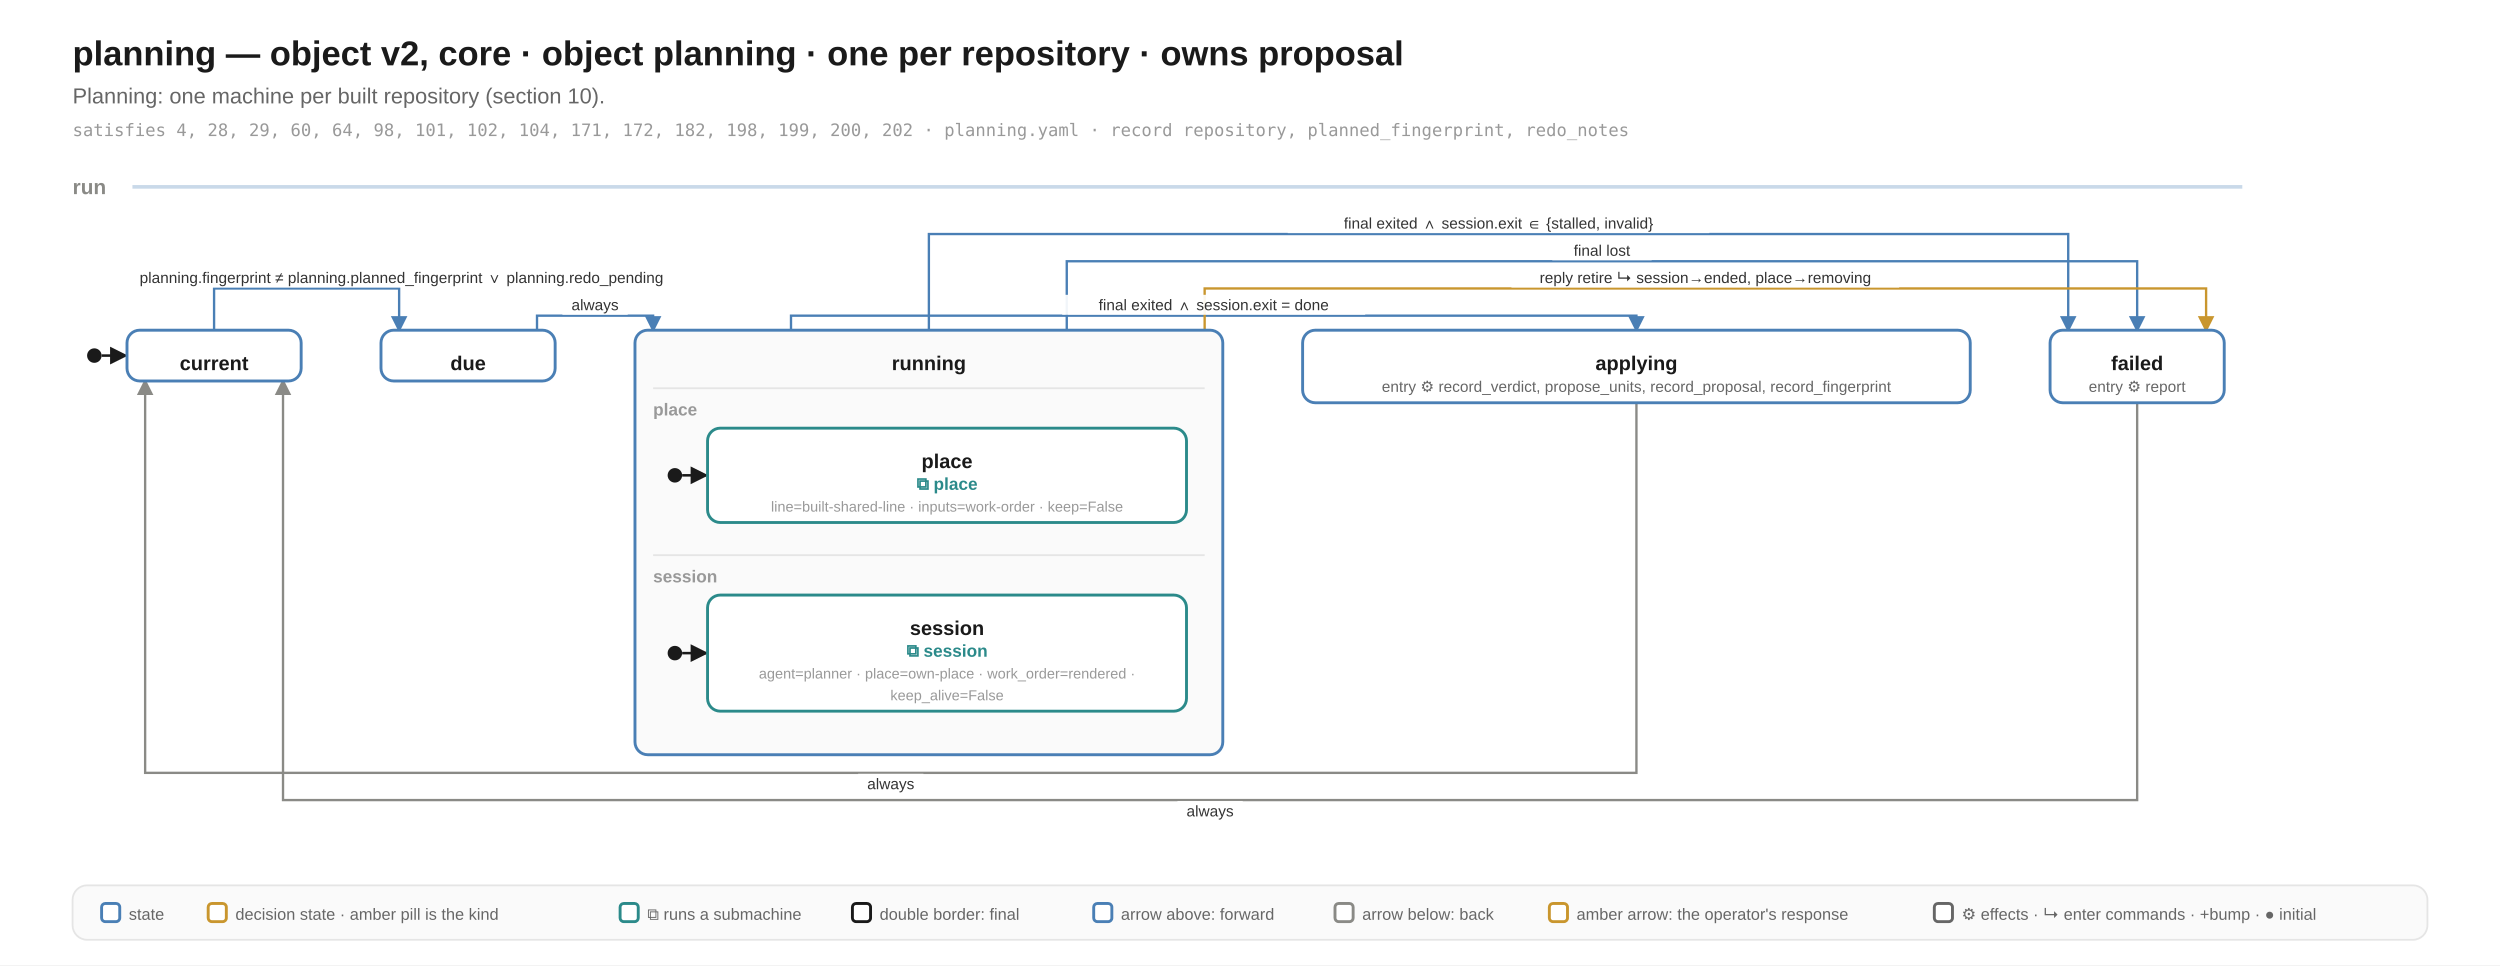
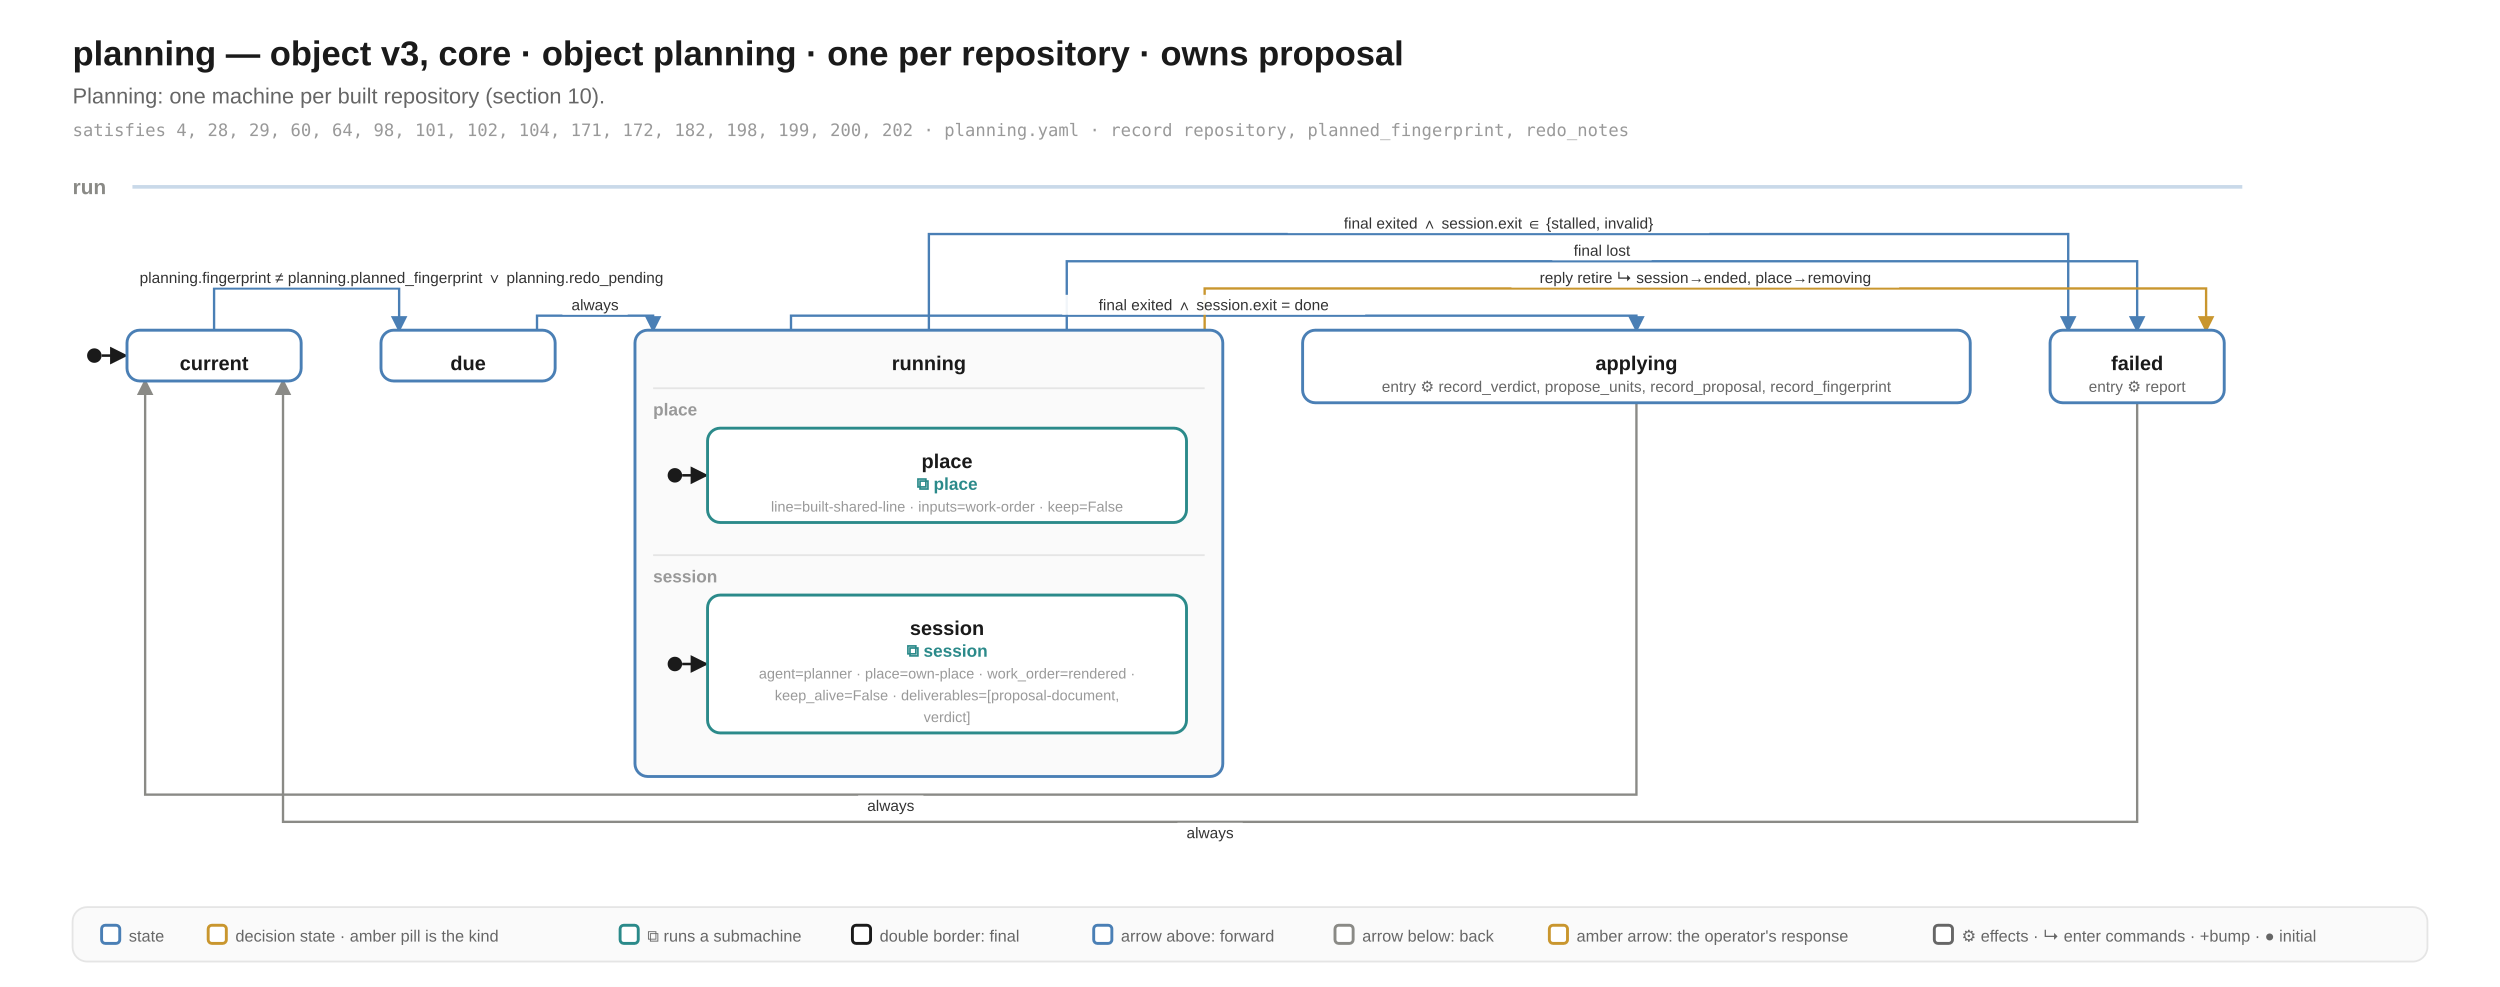
- <svg xmlns="http://www.w3.org/2000/svg" width="1378" height="532" viewBox="0 0 1378 532" font-family="-apple-system, 'Helvetica Neue', Arial, sans-serif">
+ <svg xmlns="http://www.w3.org/2000/svg" width="1378" height="544" viewBox="0 0 1378 544" font-family="-apple-system, 'Helvetica Neue', Arial, sans-serif">
  <defs>
    <marker id="mB" viewBox="0 0 10 10" refX="8.5" refY="5" markerWidth="7" markerHeight="7" orient="auto-start-reverse">
      <path d="M0 0L10 5L0 10z" fill="#4a7fb5" />
    </marker>
    <marker id="mT" viewBox="0 0 10 10" refX="8.5" refY="5" markerWidth="7" markerHeight="7" orient="auto-start-reverse">
      <path d="M0 0L10 5L0 10z" fill="#2b8a8a" />
    </marker>
    <marker id="mG" viewBox="0 0 10 10" refX="8.5" refY="5" markerWidth="7" markerHeight="7" orient="auto-start-reverse">
      <path d="M0 0L10 5L0 10z" fill="#8a8a86" />
    </marker>
    <marker id="mA" viewBox="0 0 10 10" refX="8.5" refY="5" markerWidth="7" markerHeight="7" orient="auto-start-reverse">
      <path d="M0 0L10 5L0 10z" fill="#c9962e" />
    </marker>
    <marker id="mI" viewBox="0 0 10 10" refX="8.5" refY="5" markerWidth="7" markerHeight="7" orient="auto-start-reverse">
      <path d="M0 0L10 5L0 10z" fill="#1a1a1a" />
    </marker>
  </defs>
-   <rect width="1378" height="532" fill="#fff" />
-   <text x="40" y="36" font-size="19" font-weight="700" fill="#1a1a1a">planning — object v2, core · object planning · one per repository · owns proposal</text>
+   <rect width="1378" height="544" fill="#fff" />
+   <text x="40" y="36" font-size="19" font-weight="700" fill="#1a1a1a">planning — object v3, core · object planning · one per repository · owns proposal</text>
  <text x="40" y="57" font-size="12" fill="#666">Planning: one machine per built repository (section 10).</text>
  <text x="40" y="75" font-size="9.5" font-family="monospace" fill="#999">satisfies 4, 28, 29, 60, 64, 98, 101, 102, 104, 171, 172, 182, 198, 199, 200, 202 · planning.yaml · record repository, planned_fingerprint, redo_notes</text>
  <text x="40" y="107" font-size="11.5" font-weight="700" fill="#8a8a86">run</text>
  <line x1="73" y1="103" x2="1235.95" y2="103" stroke="#4a7fb5" stroke-width="2" opacity="0.3" />
  <circle cx="52.0" cy="196.0" r="4" fill="#1a1a1a" />
  <line x1="56.0" y1="196.0" x2="69.0" y2="196.0" stroke="#1a1a1a" stroke-width="1.4" marker-end="url(#mI)" />
  <path d="M118.0,182.0 V159.0 H220.0 V182.0" fill="none" stroke="#4a7fb5" stroke-width="1.3" marker-end="url(#mB)" />
  <path d="M296.0,182.0 V174.0 H360.0 V182.0" fill="none" stroke="#4a7fb5" stroke-width="1.3" marker-end="url(#mB)" />
  <path d="M436.0,182.0 V174.0 H902.0 V182.0" fill="none" stroke="#4a7fb5" stroke-width="1.3" marker-end="url(#mB)" />
  <path d="M512.0,182.0 V129.0 H1140.0 V182.0" fill="none" stroke="#4a7fb5" stroke-width="1.3" marker-end="url(#mB)" />
  <path d="M588.0,182.0 V144.0 H1178.0 V182.0" fill="none" stroke="#4a7fb5" stroke-width="1.3" marker-end="url(#mB)" />
  <path d="M664.0,182.0 V159.0 H1216.0 V182.0" fill="none" stroke="#c9962e" stroke-width="1.3" marker-end="url(#mA)" />
-   <path d="M902.0,222.0 V426.0 H80.0 V210.0" fill="none" stroke="#8a8a86" stroke-width="1.3" marker-end="url(#mG)" />
-   <path d="M1178.0,222.0 V441.0 H156.0 V210.0" fill="none" stroke="#8a8a86" stroke-width="1.3" marker-end="url(#mG)" />
+   <path d="M902.0,222.0 V438.0 H80.0 V210.0" fill="none" stroke="#8a8a86" stroke-width="1.3" marker-end="url(#mG)" />
+   <path d="M1178.0,222.0 V453.0 H156.0 V210.0" fill="none" stroke="#8a8a86" stroke-width="1.3" marker-end="url(#mG)" />
  <rect x="70.0" y="182.0" width="96.0" height="28.0" rx="7" fill="#fff" stroke="#4a7fb5" stroke-width="1.6" />
  <text x="118.0" y="204.0" font-size="11" fill="#1a1a1a" text-anchor="middle" font-weight="700">current</text>
  <rect x="210.0" y="182.0" width="96.0" height="28.0" rx="7" fill="#fff" stroke="#4a7fb5" stroke-width="1.6" />
  <text x="258.0" y="204.0" font-size="11" fill="#1a1a1a" text-anchor="middle" font-weight="700">due</text>
-   <rect x="350.0" y="182.0" width="324.0" height="234.0" rx="7" fill="#fafafa" stroke="#4a7fb5" stroke-width="1.6" />
+   <rect x="350.0" y="182.0" width="324.0" height="246.0" rx="7" fill="#fafafa" stroke="#4a7fb5" stroke-width="1.6" />
  <text x="512.0" y="204.0" font-size="11" fill="#1a1a1a" text-anchor="middle" font-weight="700">running</text>
  <line x1="360.0" y1="214.0" x2="664.0" y2="214.0" stroke="#e5e5e5" />
  <text x="360" y="229" font-size="9.5" font-weight="700" fill="#999">place</text>
  <circle cx="372.0" cy="262.0" r="4" fill="#1a1a1a" />
  <line x1="376.0" y1="262.0" x2="389.0" y2="262.0" stroke="#1a1a1a" stroke-width="1.4" marker-end="url(#mI)" />
  <rect x="390.0" y="236.0" width="264.0" height="52.0" rx="7" fill="#fff" stroke="#2b8a8a" stroke-width="1.6" />
  <text x="522.0" y="258.0" font-size="11" fill="#1a1a1a" text-anchor="middle" font-weight="700">place</text>
  <text x="522.0" y="270.0" font-size="9.5" fill="#2b8a8a" text-anchor="middle" font-weight="700">⧉ place</text>
  <text x="522.0" y="282.0" font-size="8" fill="#999" text-anchor="middle">line=built-shared-line · inputs=work-order · keep=False</text>
  <line x1="360.0" y1="306.0" x2="664.0" y2="306.0" stroke="#e5e5e5" />
  <text x="360" y="321" font-size="9.5" font-weight="700" fill="#999">session</text>
-   <circle cx="372.0" cy="360.0" r="4" fill="#1a1a1a" />
-   <line x1="376.0" y1="360.0" x2="389.0" y2="360.0" stroke="#1a1a1a" stroke-width="1.4" marker-end="url(#mI)" />
-   <rect x="390.0" y="328.0" width="264.0" height="64.0" rx="7" fill="#fff" stroke="#2b8a8a" stroke-width="1.6" />
+   <circle cx="372.0" cy="366.0" r="4" fill="#1a1a1a" />
+   <line x1="376.0" y1="366.0" x2="389.0" y2="366.0" stroke="#1a1a1a" stroke-width="1.4" marker-end="url(#mI)" />
+   <rect x="390.0" y="328.0" width="264.0" height="76.0" rx="7" fill="#fff" stroke="#2b8a8a" stroke-width="1.6" />
  <text x="522.0" y="350.0" font-size="11" fill="#1a1a1a" text-anchor="middle" font-weight="700">session</text>
  <text x="522.0" y="362.0" font-size="9.5" fill="#2b8a8a" text-anchor="middle" font-weight="700">⧉ session</text>
  <text x="522.0" y="374.0" font-size="8" fill="#999" text-anchor="middle">agent=planner · place=own-place · work_order=rendered ·</text>
-   <text x="522.0" y="386.0" font-size="8" fill="#999" text-anchor="middle">keep_alive=False</text>
+   <text x="522.0" y="386.0" font-size="8" fill="#999" text-anchor="middle">keep_alive=False · deliverables=[proposal-document,</text>
+   <text x="522.0" y="398.0" font-size="8" fill="#999" text-anchor="middle">verdict]</text>
  <rect x="718.0" y="182.0" width="368.0" height="40.0" rx="7" fill="#fff" stroke="#4a7fb5" stroke-width="1.6" />
  <text x="902.0" y="204.0" font-size="11" fill="#1a1a1a" text-anchor="middle" font-weight="700">applying</text>
  <text x="902.0" y="216.0" font-size="8.5" fill="#666" text-anchor="middle">entry ⚙ record_verdict, propose_units, record_proposal, record_fingerprint</text>
  <rect x="1130.0" y="182.0" width="96.0" height="40.0" rx="7" fill="#fff" stroke="#4a7fb5" stroke-width="1.6" />
  <text x="1178.0" y="204.0" font-size="11" fill="#1a1a1a" text-anchor="middle" font-weight="700">failed</text>
  <text x="1178.0" y="216.0" font-size="8.5" fill="#666" text-anchor="middle">entry ⚙ report</text>
  <rect x="42.0" y="147.5" width="358.6" height="11" fill="#fff" opacity="0.92" />
  <text x="221.3" y="156.0" font-size="8.5" fill="#333" text-anchor="middle">planning.fingerprint ≠ planning.planned_fingerprint ∨ planning.redo_pending</text>
  <rect x="310.0" y="162.5" width="36.0" height="11" fill="#fff" opacity="0.92" />
  <text x="328.0" y="171.0" font-size="8.5" fill="#333" text-anchor="middle">always</text>
  <rect x="585.5" y="162.5" width="167.0" height="11" fill="#fff" opacity="0.92" />
  <text x="669.0" y="171.0" font-size="8.5" fill="#333" text-anchor="middle">final exited ∧ session.exit = done</text>
  <rect x="709.8" y="117.5" width="232.4" height="11" fill="#fff" opacity="0.92" />
  <text x="826.0" y="126.0" font-size="8.5" fill="#333" text-anchor="middle">final exited ∧ session.exit ∈ {stalled, invalid}</text>
  <rect x="855.6" y="132.5" width="54.8" height="11" fill="#fff" opacity="0.92" />
  <text x="883.0" y="141.0" font-size="8.5" fill="#333" text-anchor="middle">final lost</text>
  <rect x="833.1" y="147.5" width="213.7" height="11" fill="#fff" opacity="0.92" />
  <text x="940.0" y="156.0" font-size="8.5" fill="#333" text-anchor="middle">reply retire ↳ session→ended, place→removing</text>
-   <rect x="473.0" y="426.5" width="36.0" height="11" fill="#fff" opacity="0.92" />
-   <text x="491.0" y="435.0" font-size="8.5" fill="#333" text-anchor="middle">always</text>
-   <rect x="649.0" y="441.5" width="36.0" height="11" fill="#fff" opacity="0.92" />
-   <text x="667.0" y="450.0" font-size="8.5" fill="#333" text-anchor="middle">always</text>
-   <rect x="40" y="488" width="1298" height="30" rx="8" fill="#fafafa" stroke="#e5e5e5" />
-   <rect x="56" y="498" width="10" height="10" rx="2" fill="#fff" stroke="#4a7fb5" stroke-width="1.6" />
-   <text x="71" y="507" font-size="9" fill="#666">state</text>
-   <rect x="114.75" y="498" width="10" height="10" rx="2" fill="#fff" stroke="#c9962e" stroke-width="1.6" />
-   <text x="129.75" y="507" font-size="9" fill="#666">decision state · amber pill is the kind</text>
-   <rect x="341.8" y="498" width="10" height="10" rx="2" fill="#fff" stroke="#2b8a8a" stroke-width="1.6" />
-   <text x="356.8" y="507" font-size="9" fill="#666">⧉ runs a submachine</text>
-   <rect x="469.85" y="498" width="10" height="10" rx="2" fill="#fff" stroke="#1a1a1a" stroke-width="1.6" />
-   <text x="484.85" y="507" font-size="9" fill="#666">double border: final</text>
-   <rect x="602.85" y="498" width="10" height="10" rx="2" fill="#fff" stroke="#4a7fb5" stroke-width="1.6" />
-   <text x="617.85" y="507" font-size="9" fill="#666">arrow above: forward</text>
-   <rect x="735.85" y="498" width="10" height="10" rx="2" fill="#fff" stroke="#8a8a86" stroke-width="1.6" />
-   <text x="750.85" y="507" font-size="9" fill="#666">arrow below: back</text>
-   <rect x="854.0" y="498" width="10" height="10" rx="2" fill="#fff" stroke="#c9962e" stroke-width="1.6" />
-   <text x="869.0" y="507" font-size="9" fill="#666">amber arrow: the operator's response</text>
-   <rect x="1066.2" y="498" width="10" height="10" rx="2" fill="#fff" stroke="#666" stroke-width="1.6" />
-   <text x="1081.2" y="507" font-size="9" fill="#666">⚙ effects · ↳ enter commands · +bump · ● initial</text>
+   <rect x="473.0" y="438.5" width="36.0" height="11" fill="#fff" opacity="0.92" />
+   <text x="491.0" y="447.0" font-size="8.5" fill="#333" text-anchor="middle">always</text>
+   <rect x="649.0" y="453.5" width="36.0" height="11" fill="#fff" opacity="0.92" />
+   <text x="667.0" y="462.0" font-size="8.5" fill="#333" text-anchor="middle">always</text>
+   <rect x="40" y="500" width="1298" height="30" rx="8" fill="#fafafa" stroke="#e5e5e5" />
+   <rect x="56" y="510" width="10" height="10" rx="2" fill="#fff" stroke="#4a7fb5" stroke-width="1.6" />
+   <text x="71" y="519" font-size="9" fill="#666">state</text>
+   <rect x="114.75" y="510" width="10" height="10" rx="2" fill="#fff" stroke="#c9962e" stroke-width="1.6" />
+   <text x="129.75" y="519" font-size="9" fill="#666">decision state · amber pill is the kind</text>
+   <rect x="341.8" y="510" width="10" height="10" rx="2" fill="#fff" stroke="#2b8a8a" stroke-width="1.6" />
+   <text x="356.8" y="519" font-size="9" fill="#666">⧉ runs a submachine</text>
+   <rect x="469.85" y="510" width="10" height="10" rx="2" fill="#fff" stroke="#1a1a1a" stroke-width="1.6" />
+   <text x="484.85" y="519" font-size="9" fill="#666">double border: final</text>
+   <rect x="602.85" y="510" width="10" height="10" rx="2" fill="#fff" stroke="#4a7fb5" stroke-width="1.6" />
+   <text x="617.85" y="519" font-size="9" fill="#666">arrow above: forward</text>
+   <rect x="735.85" y="510" width="10" height="10" rx="2" fill="#fff" stroke="#8a8a86" stroke-width="1.6" />
+   <text x="750.85" y="519" font-size="9" fill="#666">arrow below: back</text>
+   <rect x="854.0" y="510" width="10" height="10" rx="2" fill="#fff" stroke="#c9962e" stroke-width="1.6" />
+   <text x="869.0" y="519" font-size="9" fill="#666">amber arrow: the operator's response</text>
+   <rect x="1066.2" y="510" width="10" height="10" rx="2" fill="#fff" stroke="#666" stroke-width="1.6" />
+   <text x="1081.2" y="519" font-size="9" fill="#666">⚙ effects · ↳ enter commands · +bump · ● initial</text>
</svg>
